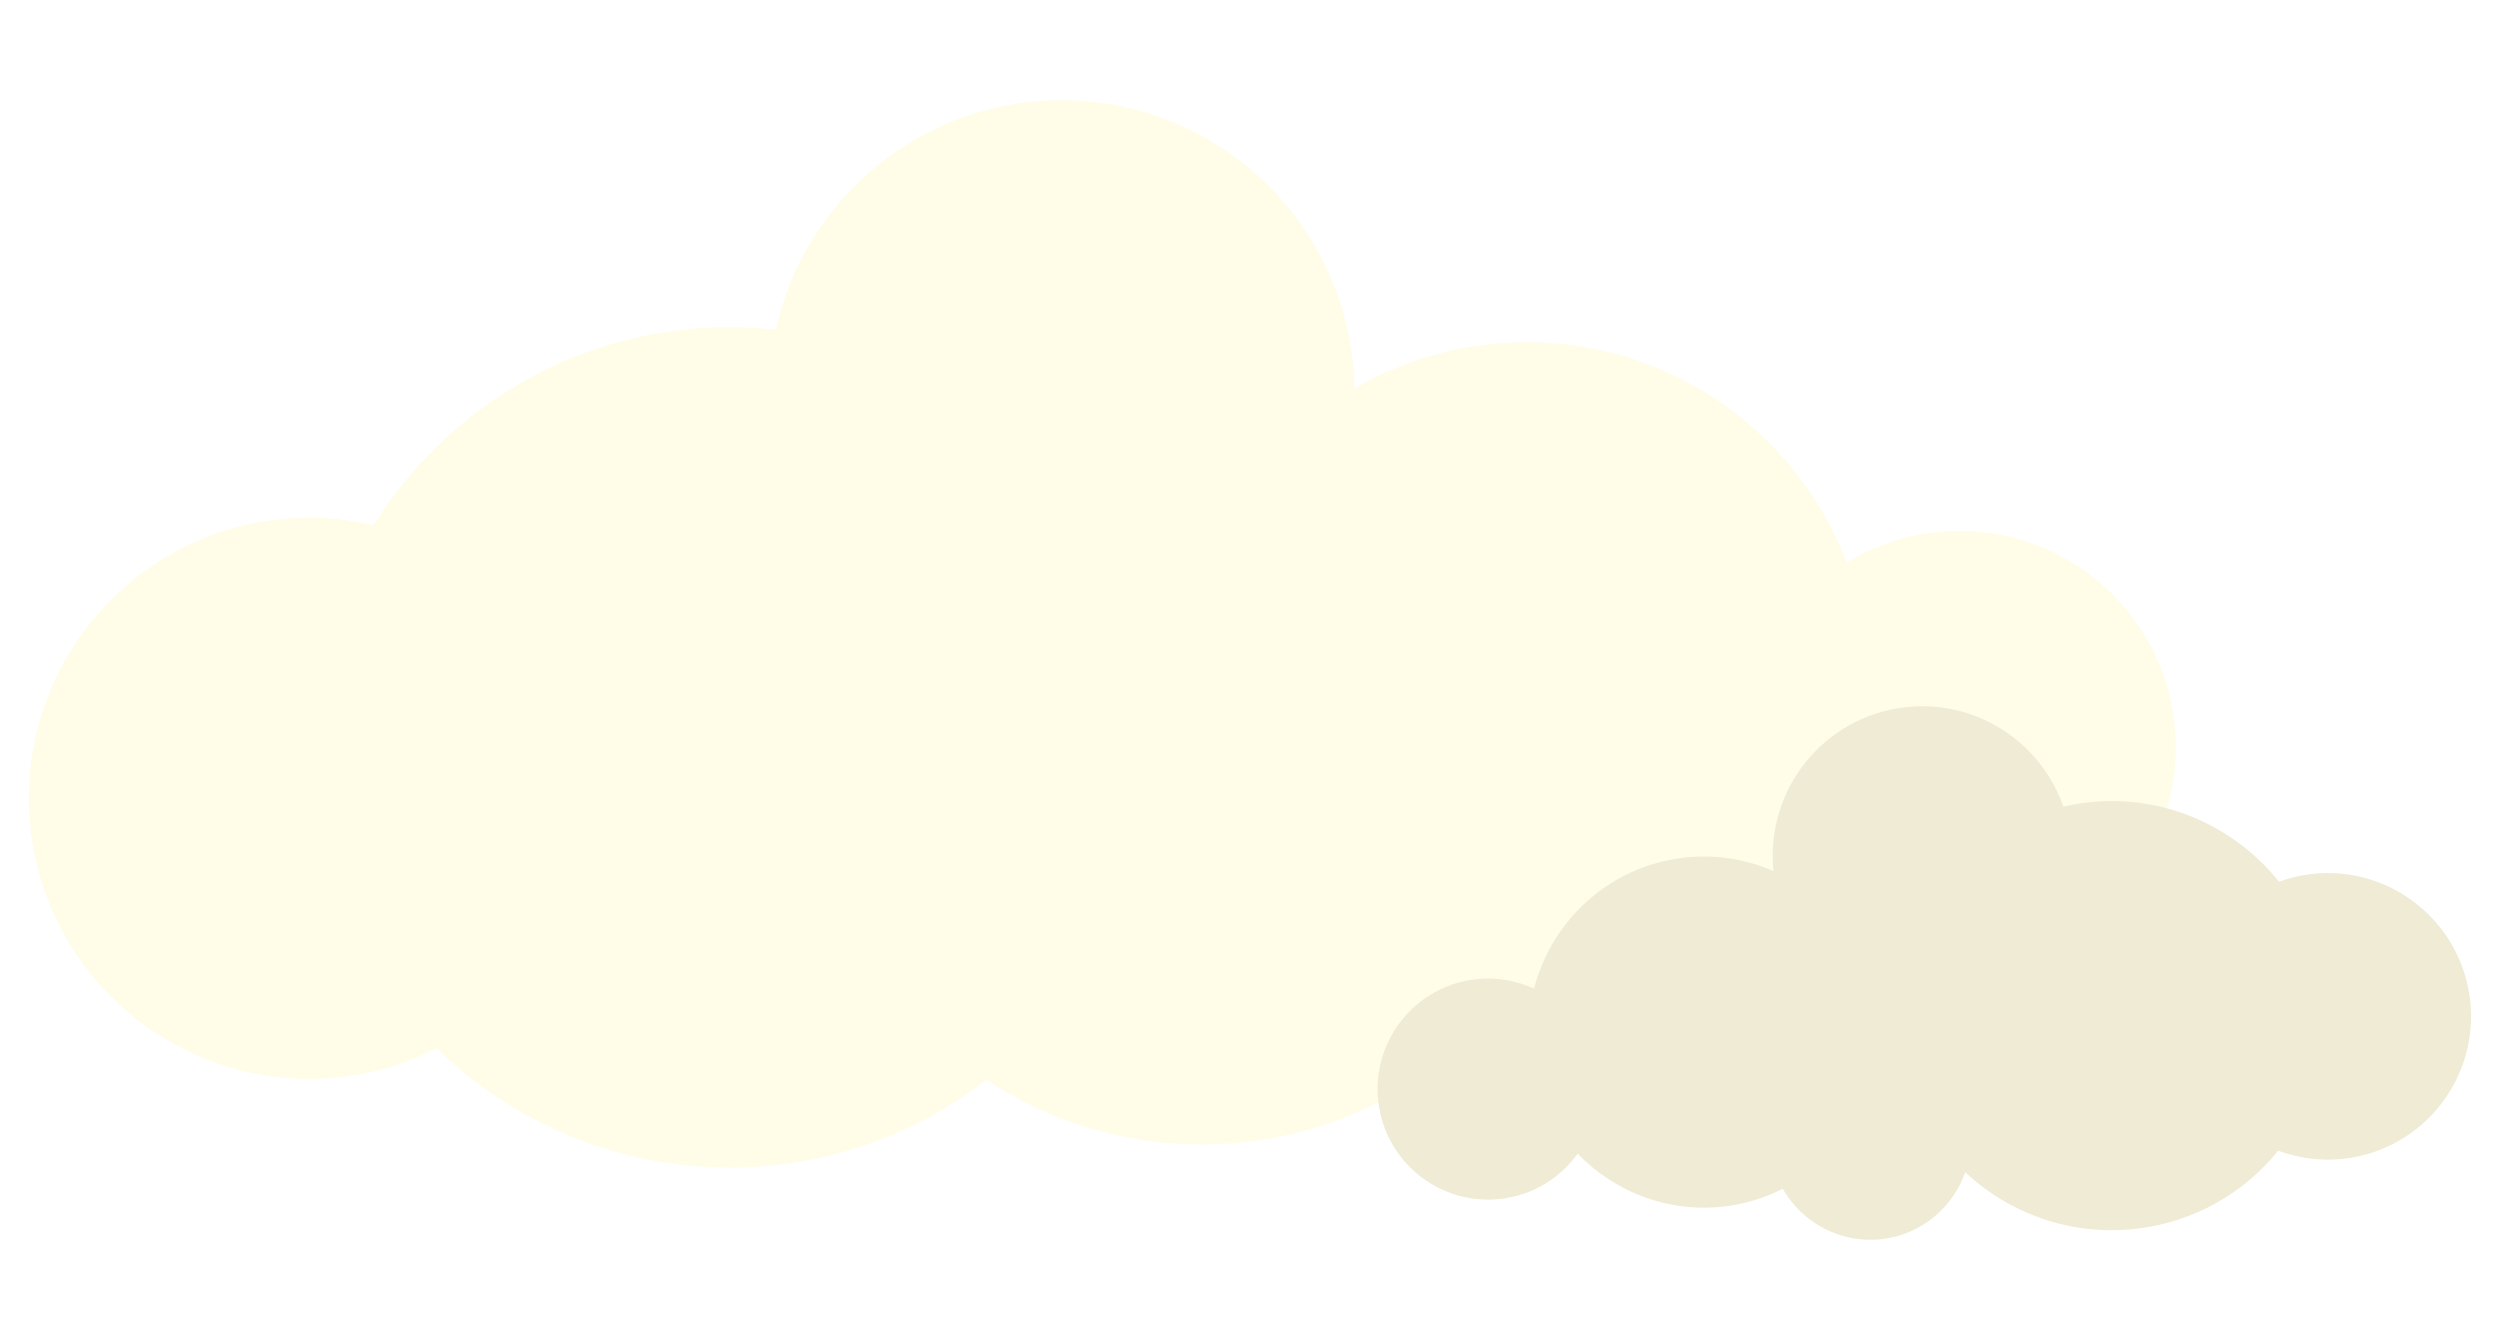
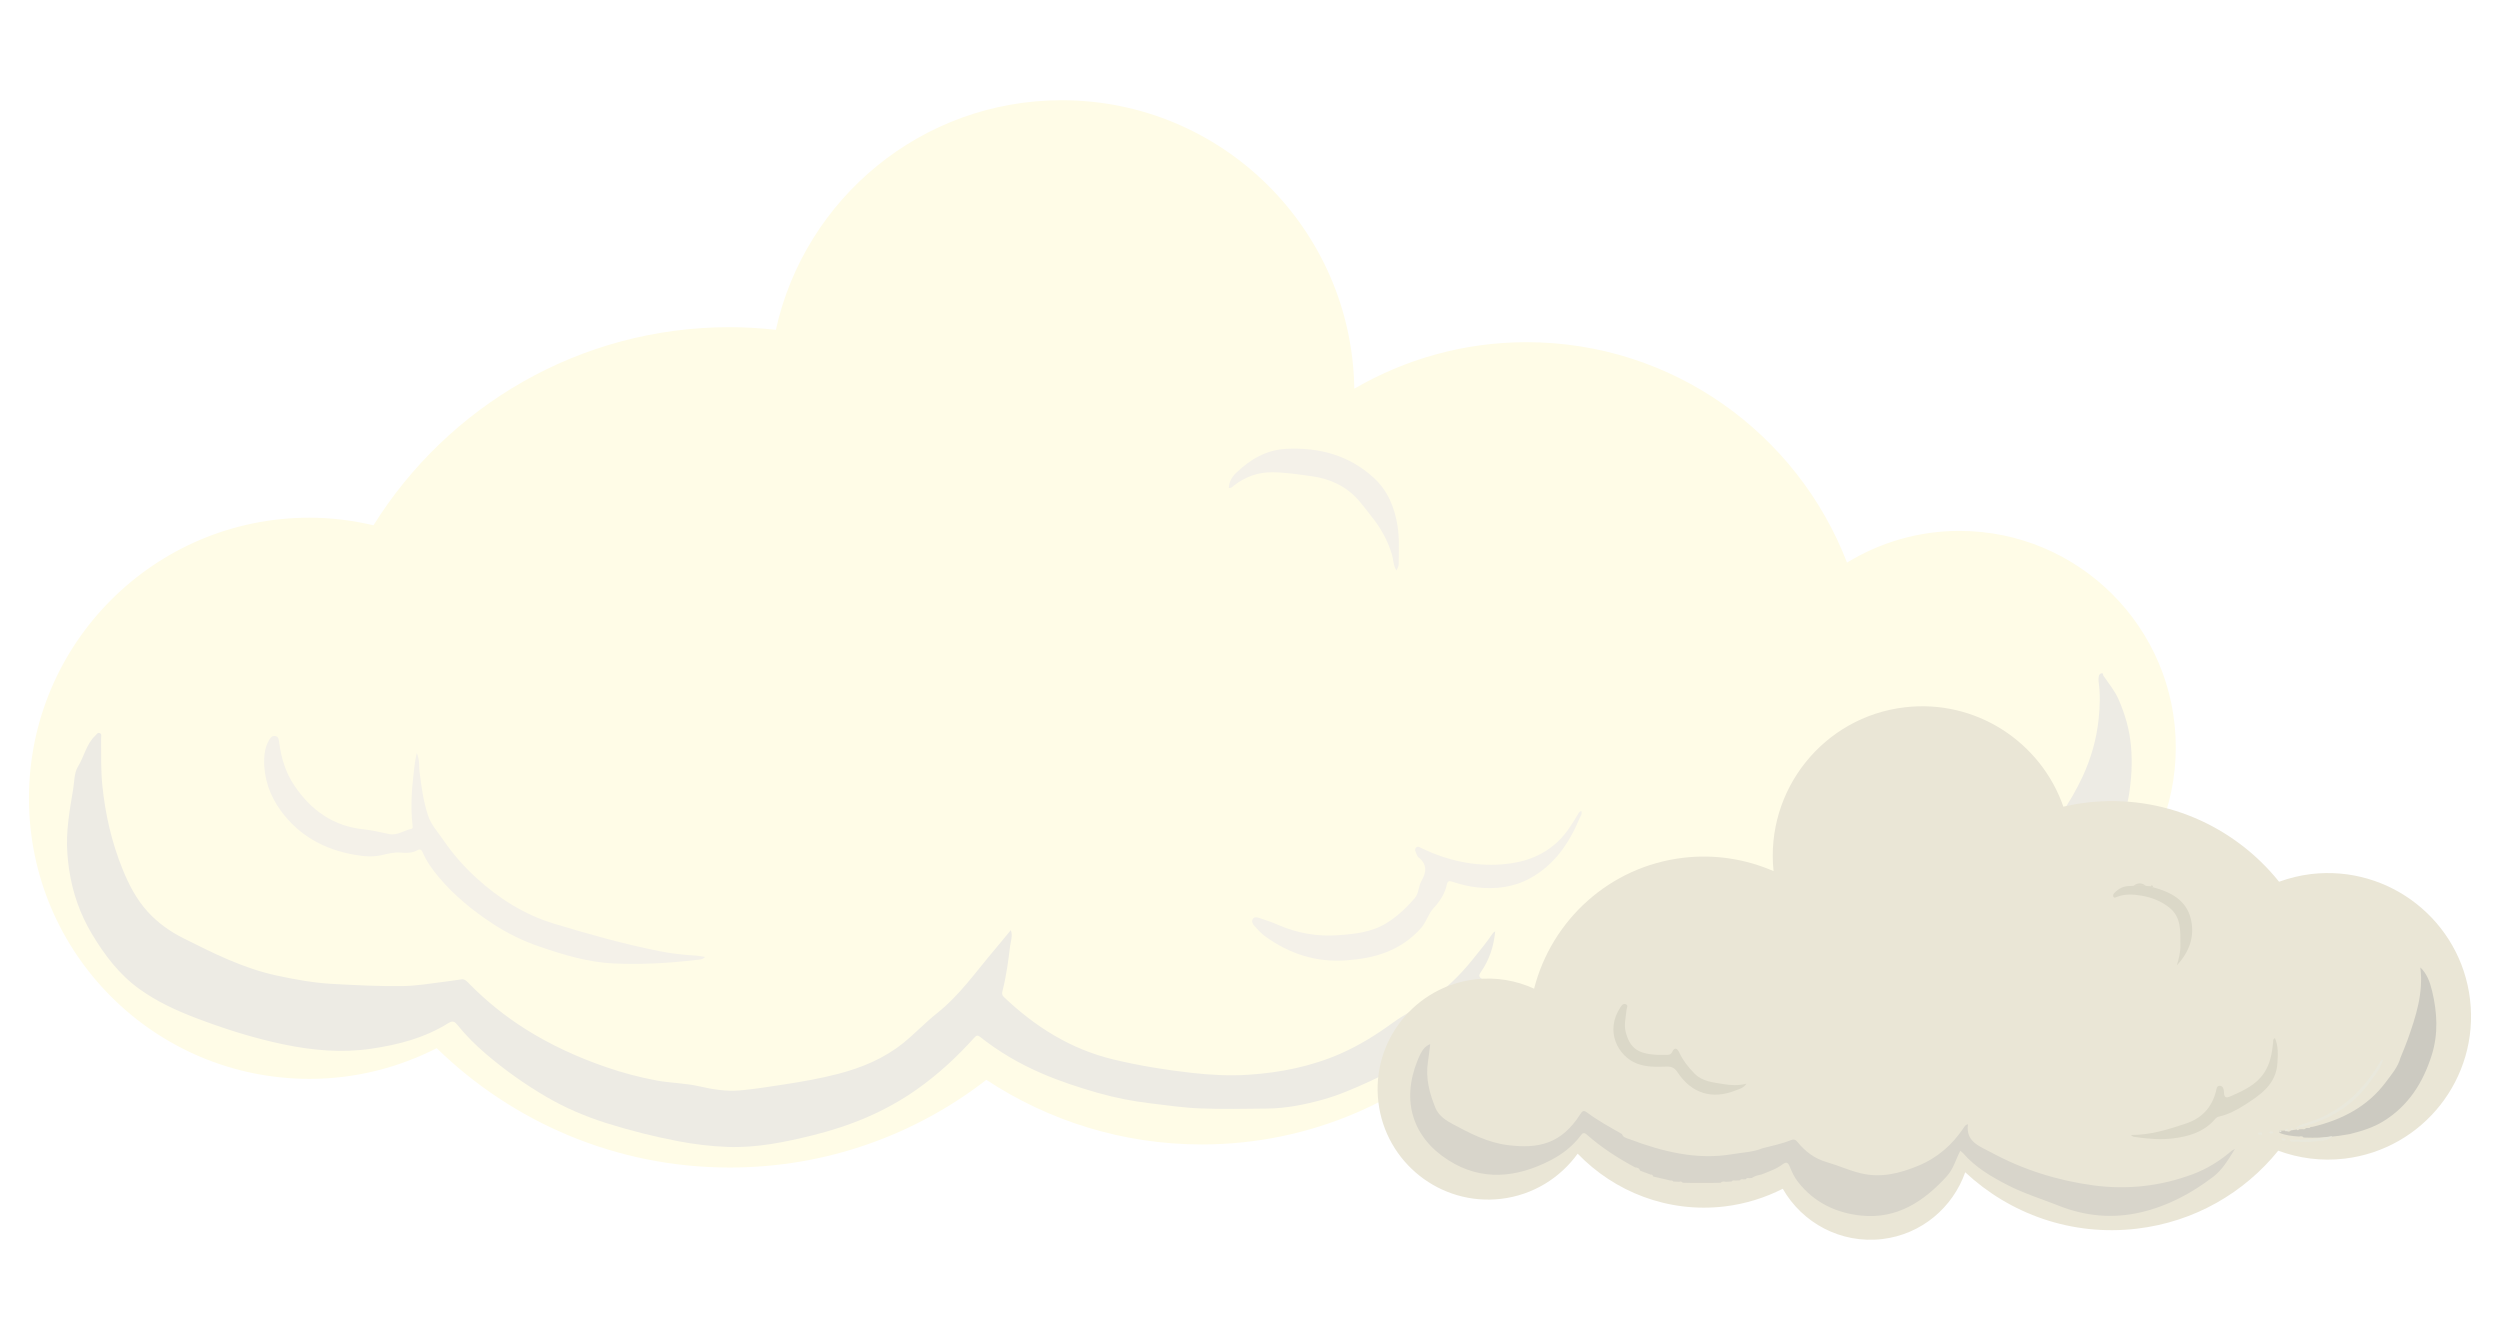
- <svg xmlns="http://www.w3.org/2000/svg" version="1.1" id="圖層_1" x="0px" y="0px" width="500px" height="268px" viewBox="0 0 500 268" enable-background="new 0 0 500 268" xml:space="preserve">
-   <g>
-     <path fill="#FFFCE7" d="M391.872,106.18c-8.236,0-15.913,2.342-22.471,6.337c-9.923-25.765-34.849-44.08-64.116-44.08   c-12.556,0-24.291,3.42-34.423,9.299c-0.478-31.935-26.474-57.689-58.524-57.689c-28,0-51.374,19.659-57.163,45.916   c-3.037-0.332-6.106-0.529-9.229-0.529c-30.084,0-56.402,15.861-71.248,39.623c-4.115-0.959-8.382-1.519-12.788-1.519   c-30.991,0-56.118,25.127-56.118,56.118s25.127,56.118,56.118,56.118c9.166,0,17.79-2.245,25.429-6.14   c15.142,14.749,35.796,23.874,58.606,23.874c19.338,0,37.131-6.551,51.321-17.54c12.374,8.147,27.164,12.922,43.085,12.922   c21.968,0,41.798-9.05,56.047-23.598c2.91,0.388,5.864,0.656,8.886,0.656c22.359,0,42.167-10.721,54.724-27.246   c7.915,8.624,19.24,14.056,31.863,14.056c23.904,0,43.286-19.383,43.286-43.286C435.158,125.562,415.777,106.18,391.872,106.18z" />
-     <path fill="#EFEBD5" d="M275.675,220.401c1.425,12.123,12.414,20.792,24.537,19.367c6.401-0.753,11.817-4.185,15.324-9.034   c7.349,7.632,18.04,11.892,29.372,10.557c4.186-0.5,8.095-1.746,11.646-3.537c3.894,6.827,11.593,11.035,19.89,10.058   c7.9-0.933,14.122-6.342,16.6-13.362c8.9,8.318,21.255,12.832,34.311,11.288c11.579-1.358,21.502-7.214,28.291-15.601   c4.104,1.516,8.624,2.142,13.265,1.59c15.712-1.851,26.947-16.093,25.098-31.805c-1.851-15.712-16.085-26.955-31.797-25.112   c-2.238,0.269-4.372,0.806-6.401,1.537c-8.953-11.161-23.247-17.63-38.497-15.831c-1.581,0.187-3.118,0.47-4.64,0.82   c-4.507-12.974-17.54-21.546-31.73-19.875c-16.256,1.918-27.909,16.533-26.238,32.76c-5.491-2.38-11.639-3.417-18.018-2.671   c-14.831,1.753-26.38,12.526-29.872,26.187c-3.565-1.634-7.595-2.365-11.772-1.873   C282.919,197.296,274.249,208.277,275.675,220.401z" />
+ <svg xmlns="http://www.w3.org/2000/svg" version="1.1" x="0px" y="0px" width="500px" height="268px" viewBox="0 0 500 268" enable-background="new 0 0 500 268" xml:space="preserve">
+   <g id="圖層_2" display="none">
+     <rect x="-10" y="-33" display="inline" fill="#A63DD1" stroke="#BABABA" stroke-width="0.5" stroke-miterlimit="10" width="525.5" height="330.5" />
+   </g>
+   <g id="圖層_1">
+     <path fill="#FFFCE7" d="M391.872,106.18c-8.236,0-15.913,2.342-22.471,6.337c-9.924-25.765-34.85-44.08-64.116-44.08   c-12.557,0-24.291,3.42-34.424,9.299c-0.478-31.935-26.473-57.689-58.523-57.689c-28,0-51.374,19.659-57.163,45.916   c-3.037-0.332-6.106-0.529-9.229-0.529c-30.084,0-56.402,15.861-71.248,39.623c-4.115-0.959-8.382-1.519-12.788-1.519   c-30.991,0-56.118,25.127-56.118,56.118c0,30.99,25.127,56.117,56.118,56.117c9.166,0,17.79-2.244,25.429-6.139   c15.142,14.748,35.796,23.873,58.606,23.873c19.338,0,37.131-6.551,51.321-17.539c12.374,8.146,27.164,12.922,43.085,12.922   c21.967,0,41.797-9.051,56.047-23.599c2.909,0.388,5.863,0.655,8.886,0.655c22.358,0,42.167-10.721,54.724-27.245   c7.915,8.624,19.24,14.056,31.863,14.056c23.904,0,43.286-19.383,43.286-43.285C435.158,125.562,415.777,106.18,391.872,106.18z" />
+   </g>
+   <g id="圖層_3">
+     <path fill-rule="evenodd" clip-rule="evenodd" fill="#EDEBE4" d="M299.044,186.266c-0.291,2.999-1.17,5.692-2.837,8.094   c-0.527,0.761-0.499,1.034,0.416,1.57c3.253,1.896,6.94,1.962,10.455,2.697c4.619,0.965,9.331,1.23,14.041,0.976   c3.393-0.183,6.671-1.138,9.921-2.035c6.767-1.872,13.135-4.674,19.075-8.452c3.809-2.426,7.295-5.259,10.829-8.054   c1.695-1.343,3.806-2.261,5.693-3.424c0.566-0.348,1.131-0.696,1.881-1.158c-0.207,1.54-0.989,2.628-1.397,3.847   c-0.251,0.756-0.568,1.49-0.867,2.23c-0.185,0.456-0.091,0.803,0.394,0.948c2.325,0.695,4.623,1.688,7.066,1.659   c2.496-0.027,4.973-0.527,7.438-0.98c5.454-1.004,10.486-3.152,15.528-5.399c4.493-2.003,7.677-5.294,10.557-9.082   c3.455-4.548,6.848-9.127,9.267-14.343c1.706-3.682,2.808-7.516,3.226-11.565c0.263-2.513,0.343-5.005-0.012-7.51   c-0.047-0.349-0.014-0.724,0.054-1.07c0.056-0.28,0.275-0.529,0.562-0.563c0.344-0.041,0.239,0.332,0.358,0.505   c1.052,1.541,2.253,2.978,3.018,4.716c1.308,2.977,2.188,6.052,2.484,9.296c0.616,6.792-0.824,13.277-2.84,19.696   c-1.188,3.783-2.534,7.48-4.728,10.817c-1.977,3.01-4.188,5.806-6.931,8.175c-1.479,1.274-2.817,2.719-4.497,3.747   c-6.036,3.692-12.229,6.979-19.337,8.217c-5.857,1.023-11.752,1.242-17.646,0.939c-4.452-0.228-8.806-1.283-13.071-2.627   c-1.439-0.454-2.935-0.723-4.399-1.099c-1.354-0.35-2.188,0.687-3.09,1.285c-4.099,2.713-8.549,4.568-13.252,5.913   c-3.605,1.032-7.264,1.77-10.959,2.338c-4.358,0.667-8.763,0.604-13.147,0.475c-5.745-0.169-11.314-1.271-16.52-3.825   c-0.852-0.419-1.714-0.922-2.386-1.575c-0.728-0.707-1.17-0.498-1.594,0.179c-1.518,2.425-3.518,4.427-5.511,6.447   c-3.604,3.659-8.03,6.021-12.619,8.126c-2.973,1.363-5.972,2.658-9.14,3.535c-3.619,1-7.281,1.736-11.039,1.779   c-4.506,0.055-9.017,0.142-13.518-0.033c-3.327-0.13-6.644-0.622-9.957-1.019c-3.557-0.427-7.076-1.118-10.515-2.102   c-3.794-1.086-7.542-2.316-11.183-3.891c-4.421-1.908-8.529-4.304-12.296-7.291c-0.497-0.394-0.76-0.288-1.173,0.174   c-3.451,3.842-7.22,7.324-11.451,10.312c-6.351,4.485-13.375,7.352-20.897,9.208c-5.591,1.381-11.191,2.53-16.975,2.317   c-3.334-0.121-6.648-0.527-9.938-1.155c-4.818-0.922-9.56-2.117-14.237-3.588c-4.241-1.332-8.296-3.058-12.144-5.313   c-4.28-2.507-8.304-5.366-12.058-8.58c-2.027-1.735-3.947-3.629-5.628-5.727c-0.54-0.672-0.943-0.97-1.852-0.399   c-4.708,2.951-9.951,4.315-15.396,5.118c-5.919,0.87-11.736,0.347-17.547-0.863c-6.021-1.255-11.847-3.106-17.587-5.295   c-4-1.526-7.855-3.319-11.326-5.831c-4.01-2.901-6.929-6.785-9.442-10.992c-2.358-3.943-3.844-8.215-4.532-12.749   c-0.16-1.058-0.271-2.128-0.355-3.202c-0.35-4.41,0.44-8.695,1.154-13.008c0.252-1.533,0.184-3.221,0.979-4.515   c1.23-2.007,1.646-4.46,3.424-6.141c0.271-0.255,0.503-0.74,0.976-0.492c0.384,0.2,0.204,0.652,0.206,0.99   c0.02,3.154-0.069,6.311,0.249,9.46c0.584,5.781,1.872,11.387,4.062,16.778c1.255,3.093,2.785,6.027,5.046,8.503   c2.009,2.2,4.429,3.919,7.08,5.25c6.032,3.031,12.074,6.062,18.746,7.488c3.693,0.79,7.395,1.465,11.192,1.666   c4.665,0.245,9.324,0.498,13.996,0.423c2.747-0.041,5.458-0.504,8.179-0.849c1.181-0.151,2.361-0.309,3.538-0.497   c0.694-0.111,1.202,0.542,1.673,1.018c3.357,3.388,7.045,6.364,11.073,8.908c5.045,3.188,10.428,5.649,16.071,7.601   c3.326,1.15,6.7,2.052,10.146,2.697c2.811,0.527,5.698,0.519,8.5,1.156c2.688,0.613,5.419,1.079,8.17,0.84   c2.965-0.258,5.912-0.743,8.856-1.192c3.654-0.559,7.297-1.198,10.877-2.132c4.709-1.229,9.157-3.075,12.969-6.152   c2.354-1.9,4.438-4.126,6.814-6.013c4.481-3.562,7.726-8.25,11.385-12.559c1.102-1.298,2.172-2.622,3.323-4.013   c0.423,1.151-0.023,2.199-0.145,3.207c-0.365,2.996-0.764,5.996-1.515,8.93c-0.12,0.469-0.138,0.849,0.233,1.204   c6.279,5.985,13.397,10.475,21.94,12.526c5.151,1.238,10.35,2.085,15.613,2.676c3.785,0.426,7.578,0.632,11.351,0.385   c6.378-0.414,12.596-1.646,18.515-4.248c3.719-1.639,7.101-3.746,10.372-6.129c2.512-1.828,5.345-3.169,7.908-4.948   c3.047-2.117,5.627-4.685,7.949-7.554c1.457-1.797,2.929-3.576,4.23-5.493C298.697,186.465,298.856,186.403,299.044,186.266z" />
+   </g>
+   <g id="圖層_4">
+     <g>
+       <path fill-rule="evenodd" clip-rule="evenodd" fill="#F4F1E9" d="M83.354,150.59c0.615,1.441,0.415,2.65,0.558,3.791    c0.377,2.996,0.765,5.99,1.741,8.846c0.608,1.777,1.94,3.205,2.996,4.754c1.885,2.762,4.075,5.275,6.546,7.539    c4.569,4.18,9.684,7.426,15.657,9.232c6.931,2.096,13.896,4.059,21.001,5.473c2.333,0.465,4.705,0.746,7.088,0.877    c0.658,0.035,1.31,0.176,2.082,0.283c-0.527,0.609-1.219,0.529-1.749,0.594c-5.419,0.658-10.866,0.949-16.318,0.725    c-5.251-0.217-10.244-1.729-15.178-3.426c-3.276-1.129-6.376-2.652-9.257-4.547c-3.938-2.588-7.578-5.549-10.659-9.17    c-1.361-1.6-2.554-3.264-3.375-5.189c-0.233-0.549-0.618-0.562-1.047-0.318c-1.054,0.596-2.206,0.555-3.333,0.465    c-1.326-0.107-2.582,0.234-3.828,0.518c-1.817,0.416-3.617,0.223-5.371-0.082c-6.029-1.041-11.116-3.828-14.753-8.822    c-2.184-3-3.406-6.445-3.328-10.229c0.026-1.289,0.276-2.574,0.906-3.732c0.281-0.518,0.619-1.088,1.329-0.967    c0.702,0.117,0.705,0.816,0.772,1.314c0.42,3.111,1.299,6.045,3.084,8.666c3.34,4.904,7.76,8.055,13.81,8.682    c1.704,0.176,3.386,0.59,5.067,0.943c1.671,0.354,2.984-0.736,4.489-1.045c0.34-0.07,0.261-0.426,0.229-0.703    c-0.422-3.566-0.17-7.111,0.239-10.662C82.884,153.232,83.009,152.078,83.354,150.59z" />
+       <path fill-rule="evenodd" clip-rule="evenodd" fill="#F4F1E9" d="M316.254,162.188c0.255,0.656-0.186,1.107-0.386,1.586    c-2.067,4.92-4.994,9.184-9.763,11.834c-3.274,1.818-6.868,2.281-10.589,1.881c-1.723-0.186-3.386-0.59-5.016-1.139    c-0.657-0.219-0.979-0.176-1.146,0.607c-0.384,1.814-1.394,3.314-2.633,4.656c-1.082,1.168-1.434,2.768-2.495,3.975    c-1.932,2.197-4.252,3.775-6.946,4.838c-2.533,0.998-5.169,1.42-7.888,1.633c-6.107,0.479-11.506-1.273-16.392-4.814    c-0.787-0.57-1.445-1.328-2.114-2.047c-0.352-0.377-0.627-0.924-0.325-1.402c0.324-0.514,0.947-0.324,1.402-0.174    c1.266,0.416,2.527,0.861,3.749,1.389c3.743,1.617,7.659,2.311,11.703,2.041c3.395-0.227,6.816-0.559,9.82-2.391    c2.19-1.332,4.047-3.102,5.715-5.029c0.823-0.951,0.737-2.402,1.362-3.479c1.042-1.797,1.105-3.352-0.656-4.721    c-0.17-0.133-0.239-0.4-0.342-0.613c-0.203-0.428-0.484-0.922-0.094-1.311c0.375-0.373,0.812,0.006,1.188,0.182    c5.058,2.395,10.374,3.605,15.968,3.186c4.236-0.316,8.158-1.635,11.296-4.654c1.558-1.5,2.709-3.342,3.813-5.201    C315.663,162.727,315.781,162.367,316.254,162.188z" />
+       <path fill-rule="evenodd" clip-rule="evenodd" fill="#F4F1E9" d="M245.767,97.593c0.036-1.263,0.657-2.252,1.512-3.067    c2.817-2.688,6.028-4.573,10.049-4.761c6.552-0.306,12.49,1.28,17.415,5.787c2.796,2.559,4.166,5.895,4.758,9.589    c0.406,2.528,0.247,5.068,0.236,7.606c-0.002,0.44-0.153,0.835-0.454,1.35c-0.654-1.058-0.597-2.223-0.913-3.261    c-0.837-2.74-2.184-5.182-3.962-7.406c-0.928-1.161-1.801-2.371-2.788-3.479c-2.492-2.792-5.728-4.231-9.361-4.72    c-2.59-0.348-5.174-0.761-7.813-0.779c-2.891-0.019-5.374,0.907-7.626,2.625C246.518,97.309,246.293,97.67,245.767,97.593z" />
+     </g>
+   </g>
+   <g id="圖層_5">
+     <path fill="#EAE6D6" d="M275.675,220.4c1.425,12.123,12.414,20.793,24.537,19.367c6.401-0.752,11.817-4.185,15.324-9.033   c7.349,7.632,18.04,11.892,29.372,10.557c4.186-0.5,8.095-1.746,11.646-3.537c3.895,6.827,11.594,11.035,19.891,10.059   c7.899-0.934,14.122-6.342,16.6-13.362c8.9,8.317,21.255,12.831,34.311,11.288c11.579-1.358,21.503-7.215,28.291-15.602   c4.104,1.516,8.624,2.143,13.266,1.59c15.712-1.851,26.947-16.092,25.098-31.805c-1.851-15.712-16.085-26.955-31.797-25.111   c-2.238,0.269-4.372,0.805-6.401,1.537c-8.952-11.162-23.246-17.631-38.496-15.832c-1.581,0.188-3.118,0.471-4.641,0.82   c-4.507-12.975-17.54-21.546-31.729-19.875c-16.257,1.918-27.909,16.533-26.238,32.76c-5.491-2.38-11.639-3.416-18.019-2.671   c-14.83,1.753-26.38,12.526-29.871,26.187c-3.565-1.633-7.596-2.364-11.772-1.873C282.919,197.296,274.249,208.277,275.675,220.4z" />
+   </g>
+   <g id="圖層_6">
+     <g>
+       <path fill-rule="evenodd" clip-rule="evenodd" fill="#DBD8C8" d="M426.215,226.997c3.86,0.021,7.399-1.101,10.947-2.281    c3.198-1.064,5.153-3.171,6.014-6.37c0.133-0.496,0.107-1.19,0.78-1.188c0.642,0.002,0.821,0.703,0.827,1.179    c0.021,1.556,0.695,1.203,1.673,0.771c2.418-1.069,4.773-2.184,6.324-4.468c1.27-1.867,1.628-4.001,1.85-6.179    c0.028-0.261-0.103-0.575,0.361-0.838c0.693,1.619,0.594,3.257,0.499,4.921c-0.245,4.359-3.427,6.44-6.59,8.47    c-1.583,1.015-3.277,1.9-5.161,2.317c-0.531,0.118-0.828,0.63-1.194,0.998c-2.161,2.18-4.899,2.965-7.838,3.336    c-2.503,0.317-4.975,0.133-7.449-0.234C426.905,227.378,426.534,227.416,426.215,226.997z" />
+       <path fill-rule="evenodd" clip-rule="evenodd" fill="#DBD8C8" d="M349.273,216.744c-0.581,0.903-1.403,1.041-2.123,1.332    c-4.691,1.896-8.846,0.627-11.649-3.632c-0.556-0.842-1.143-1.153-2.153-1.126c-2.001,0.054-3.993,0.154-5.965-0.604    c-3.805-1.464-6.478-6.536-3.281-11.28c0.232-0.343,0.539-0.816,1.069-0.584c0.541,0.236,0.179,0.705,0.143,1.07    c-0.149,1.52-0.562,3.062-0.155,4.561c0.912,3.356,2.64,4.258,6.139,4.484c0.645,0.042,1.293-0.007,1.938,0.012    c0.547,0.017,0.938-0.028,1.239-0.656c0.399-0.826,0.928-0.765,1.346,0.123c0.767,1.627,1.838,3.015,3.095,4.284    c1.566,1.581,3.641,1.732,5.655,2.073C346.081,217.058,347.593,217.166,349.273,216.744z" />
+       <path fill-rule="evenodd" clip-rule="evenodd" fill="#DBD8C8" d="M429.185,177.179c0.314,0.024,0.628,0.049,0.941,0.073    c0.113,0.193,0.294,0.22,0.494,0.201c3.531,0.957,6.67,2.544,7.568,6.421c0.809,3.493-0.377,6.594-2.827,9.204    c0.408-1.3,0.736-2.631,0.717-3.973c-0.04-2.735,0.294-5.623-2.264-7.629c-1.621-1.271-3.478-1.988-5.491-2.338    c-1.685-0.294-3.355-0.394-4.991,0.259c-0.206,0.082-0.477,0.265-0.642-0.027c-0.156-0.277-0.025-0.558,0.178-0.773    c0.838-0.892,1.852-1.398,3.098-1.392c0.241,0.002,0.483-0.024,0.725-0.038C427.522,177.172,428.354,177.176,429.185,177.179z" />
+       <path fill-rule="evenodd" clip-rule="evenodd" fill="#DBD8C8" d="M429.185,177.179c-0.831-0.003-1.662-0.007-2.494-0.012    C427.525,176.52,428.356,176.499,429.185,177.179z" />
+       <path fill-rule="evenodd" clip-rule="evenodd" fill="#DBD8C8" d="M430.62,177.453c-0.2,0.019-0.381-0.008-0.494-0.201    C430.48,176.852,430.545,177.165,430.62,177.453z" />
+     </g>
+   </g>
+   <g id="圖層_7">
+     <path fill-rule="evenodd" clip-rule="evenodd" fill="#D8D5CB" d="M344.155,236.549c-0.622,0.013-1.248,0.026-1.875,0.04   c-1.285-0.001-2.572-0.001-3.858-0.001c-0.626-0.013-1.253-0.028-1.878-0.039c-0.194-0.285-0.467-0.245-0.745-0.191   c-0.386-0.019-0.771-0.036-1.157-0.056c-0.118-0.196-0.297-0.231-0.506-0.188c-1.168-0.271-2.335-0.541-3.503-0.812   c-0.065-0.281-0.23-0.433-0.534-0.388c-0.694-0.267-1.393-0.529-2.088-0.792c-0.149-0.498-0.548-0.612-0.996-0.65   c-3.463-1.852-6.744-3.974-9.692-6.58c-0.544-0.479-0.851-0.237-1.151,0.171c-1.592,2.145-3.666,3.75-5.986,4.955   c-6.817,3.546-13.846,4.284-20.535,0.01c-7.162-4.576-9.411-11.876-6.136-19.954c0.841-2.072,1.401-2.774,2.519-3.245   c-0.146,1.183-0.257,2.351-0.439,3.506c-0.515,3.247,0.285,6.286,1.49,9.234c0.646,1.576,2.062,2.505,3.494,3.271   c3.46,1.849,6.975,3.673,10.916,4.175c6.247,0.795,10.798-0.248,14.583-6.208c0.393-0.616,0.649-0.821,1.356-0.29   c2.188,1.638,4.598,2.935,6.965,4.293c0.2,0.69,0.87,0.79,1.382,0.985c6.725,2.531,13.578,4.279,20.846,3.017   c1.959-0.34,3.981-0.377,5.854-1.153c1.905-0.5,3.845-0.879,5.679-1.621c0.593-0.24,0.924-0.151,1.374,0.399   c1.524,1.869,3.393,3.294,5.771,3.975c2.313,0.663,4.509,1.686,6.866,2.248c4.016,0.96,7.702,0.041,11.408-1.479   c3.928-1.611,6.906-4.228,9.217-7.711c0.167-0.254,0.334-0.538,0.799-0.632c-0.509,3.544,2.399,4.433,4.604,5.629   c6.377,3.461,13.209,5.617,20.417,6.598c6.831,0.93,13.479,0.177,19.912-2.214c2.856-1.061,5.458-2.675,7.788-4.679   c0.107-0.094,0.248-0.146,0.678-0.39c-1.371,2.214-2.533,4.19-4.357,5.579c-4.351,3.317-9.104,5.853-14.481,7.104   c-5.6,1.302-11.069,0.793-16.377-1.311c-3.415-1.356-6.942-2.429-10.228-4.121c-3.289-1.694-6.454-3.54-8.919-6.378   c-0.148-0.172-0.342-0.304-0.572-0.506c-0.905,1.749-1.385,3.651-2.682,5.08c-4.598,5.064-9.997,8.634-17.17,7.887   c-5.022-0.524-9.413-2.628-12.622-6.748c-0.716-0.918-1.199-1.966-1.626-3.022c-0.343-0.845-0.693-1.049-1.44-0.482   c-1.276,0.973-2.796,1.446-4.252,2.047c-0.678,0.125-1.342,0.292-1.926,0.687c-0.149,0.011-0.3,0.023-0.449,0.035   c-0.278-0.041-0.558-0.081-0.738,0.215c-0.15,0.007-0.301,0.016-0.451,0.023c-0.275-0.042-0.552-0.083-0.738,0.201   c-0.308,0.014-0.615,0.028-0.924,0.044c-0.277-0.047-0.553-0.089-0.742,0.195c-0.386,0.016-0.773,0.029-1.16,0.043   C344.792,236.321,344.427,236.2,344.155,236.549z" />
+     <path fill-rule="evenodd" clip-rule="evenodd" fill="#CCCAC1" d="M480.104,211.523c0.483-1.208,1.008-2.402,1.441-3.629   c1.649-4.646,3.163-9.322,2.524-14.407c1.375,1.323,1.933,2.97,2.353,4.723c1.032,4.289,1.26,8.566-0.079,12.824   c-1.734,5.512-4.698,10.183-9.718,13.251c-2.023,1.237-4.328,1.95-6.645,2.527c-2.84,0.525-5.696,0.814-8.588,0.711   c-0.222-0.007-0.447-0.014-0.67-0.019c-0.259-0.352-0.615-0.231-0.953-0.196c-1.328-0.1-2.652-0.221-3.896-0.751   c0.012-0.141,0.021-0.279,0.032-0.417c0.451-0.009,0.9-0.018,1.353-0.026c0.318,0.289,0.628,0.308,0.923-0.032   c0.386-0.06,0.772-0.12,1.157-0.182c0.17,0.21,0.323,0.186,0.461-0.037c0.223-0.013,0.445-0.027,0.667-0.04   c0.271,0.04,0.543,0.084,0.719-0.206c0.145-0.01,0.29-0.019,0.436-0.028c0.204,0.043,0.38,0.003,0.489-0.195   c0.146-0.01,0.291-0.022,0.437-0.032c5.841-1.412,10.965-4.025,14.633-8.959C478.31,214.882,479.591,213.426,480.104,211.523z" />
+     <path fill-rule="evenodd" clip-rule="evenodd" fill="#E9E8DC" d="M476.615,211.915c-0.513,1.902-1.794,3.358-2.925,4.879   c-3.668,4.934-8.792,7.547-14.633,8.959c0.888-0.927,2.164-1.098,3.269-1.485c3.903-1.372,7.188-3.598,9.91-6.668   c1.293-1.458,2.468-3.021,3.479-4.7C475.943,212.521,476.103,212.048,476.615,211.915z" />
+     <path fill-rule="evenodd" clip-rule="evenodd" fill="#E9E8DC" d="M457.904,227.915c2.892,0.104,5.748-0.186,8.588-0.711   c-0.838,1.027-2.121,0.915-3.206,1.06c-1.57,0.209-3.189,0.058-4.788,0.064C458.195,228.33,457.984,228.222,457.904,227.915z" />
+     <path fill-rule="evenodd" clip-rule="evenodd" fill="#E9E8DC" d="M454.692,226.474c-0.295,0.34-0.604,0.321-0.923,0.032   C454.066,226.172,454.375,226.177,454.692,226.474z" />
+     <path fill-rule="evenodd" clip-rule="evenodd" fill="#E9E8DC" d="M452.417,226.532c-0.012,0.138-0.021,0.276-0.032,0.417   c-0.27-0.052-0.616,0.137-0.8-0.244C451.813,226.358,452.133,226.534,452.417,226.532z" />
+     <path fill-rule="evenodd" clip-rule="evenodd" fill="#E9E8DC" d="M456.281,227.7c0.338-0.035,0.694-0.155,0.953,0.196   C456.841,228.205,456.504,228.227,456.281,227.7z" />
+     <path fill-rule="evenodd" clip-rule="evenodd" fill="#E9E8DC" d="M457.696,226.009c-0.176,0.29-0.448,0.246-0.719,0.206   C457.117,225.791,457.342,225.672,457.696,226.009z" />
+     <path fill-rule="evenodd" clip-rule="evenodd" fill="#E9E8DC" d="M458.621,225.785c-0.109,0.198-0.285,0.238-0.489,0.195   C458.219,225.726,458.297,225.449,458.621,225.785z" />
+     <path fill-rule="evenodd" clip-rule="evenodd" fill="#E9E8DC" d="M456.311,226.255c-0.138,0.223-0.291,0.247-0.461,0.037   C455.984,226.042,456.138,226.019,456.311,226.255z" />
  </g>
</svg>
